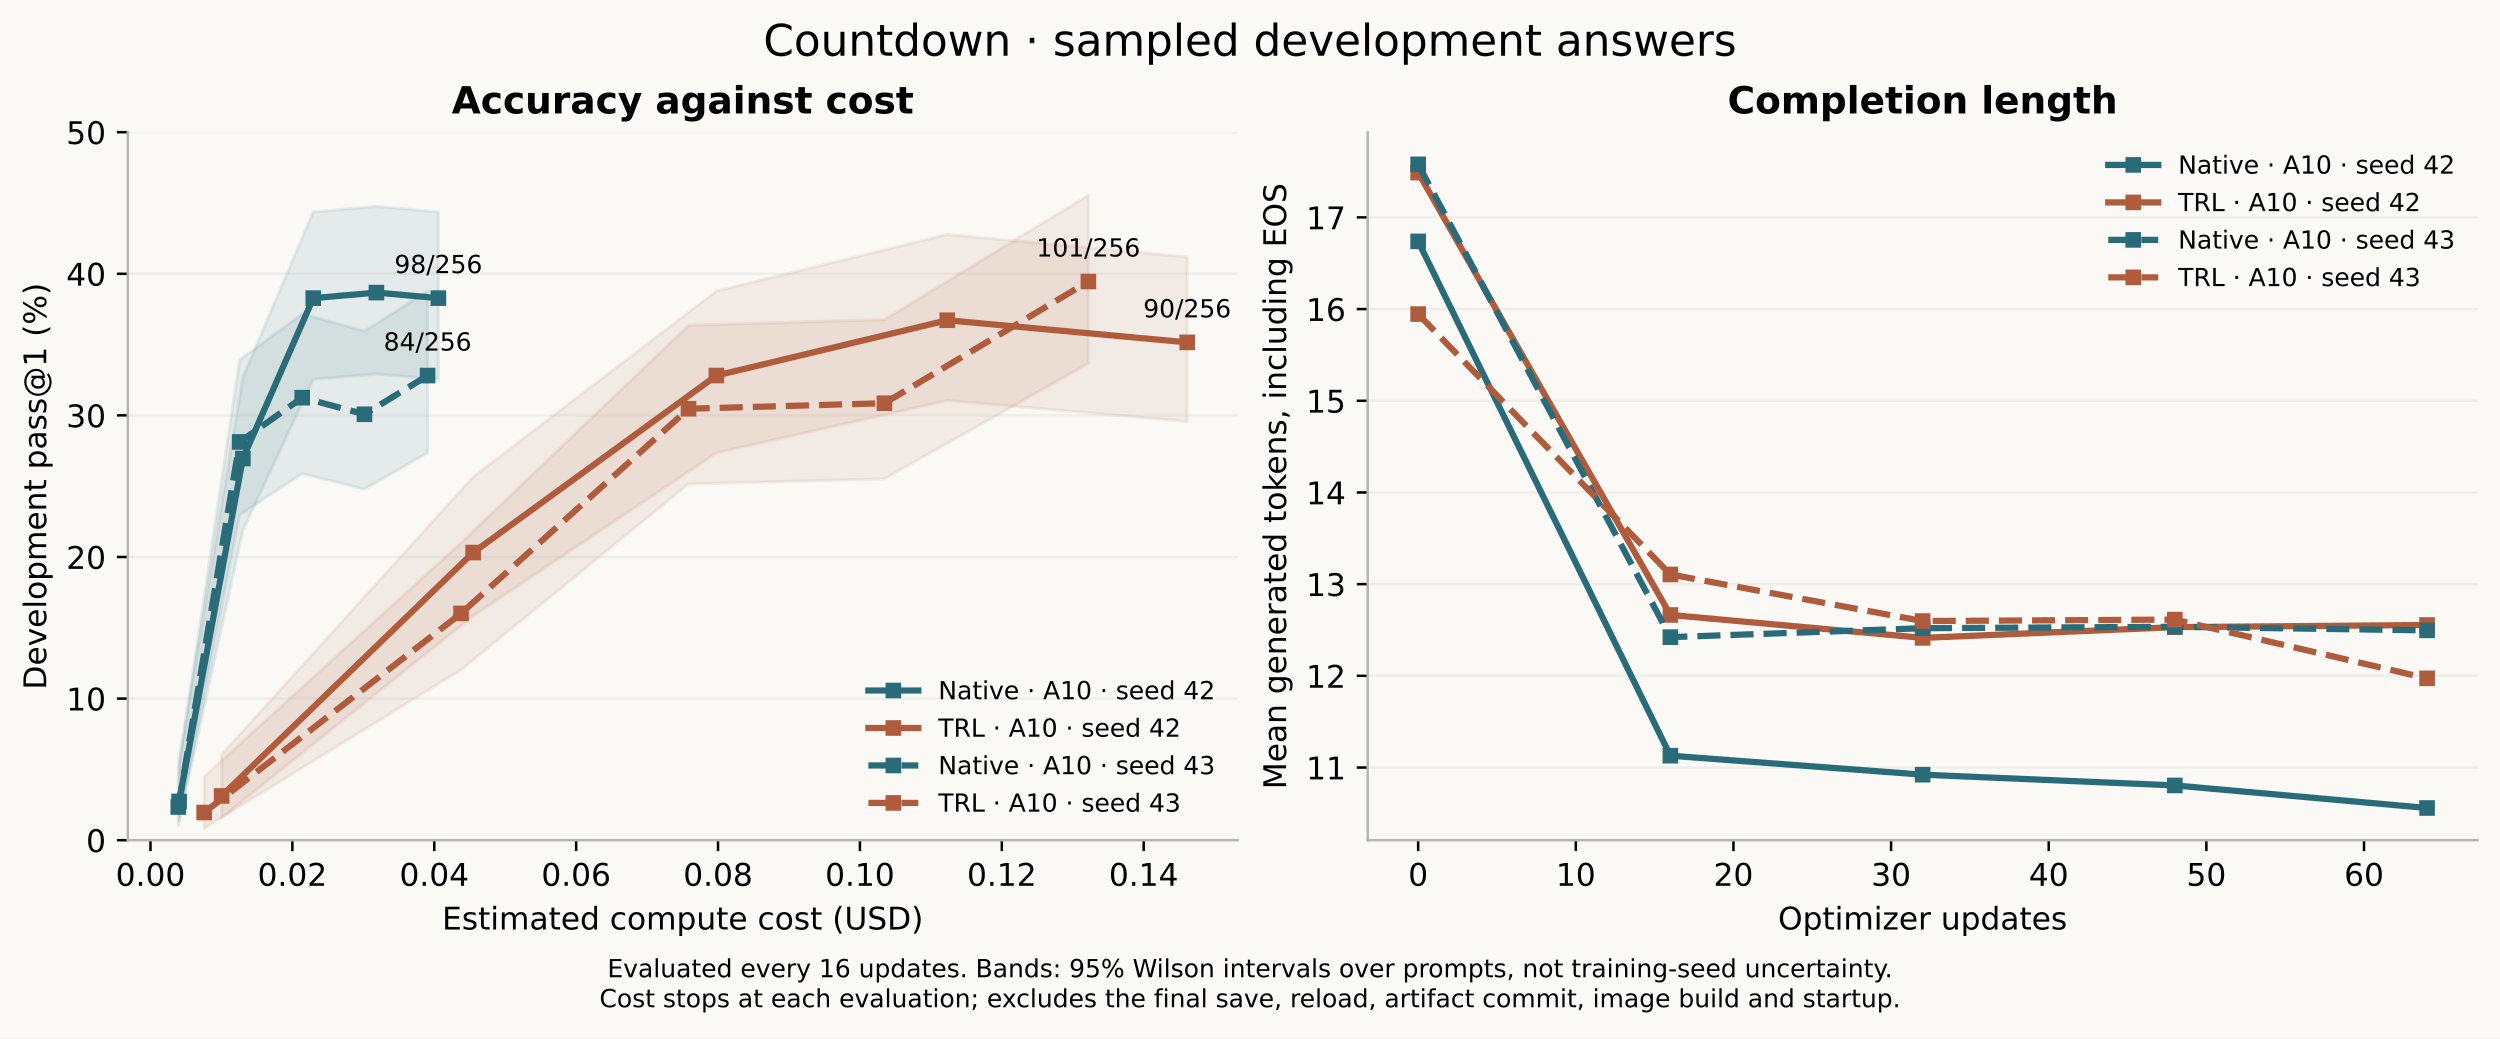
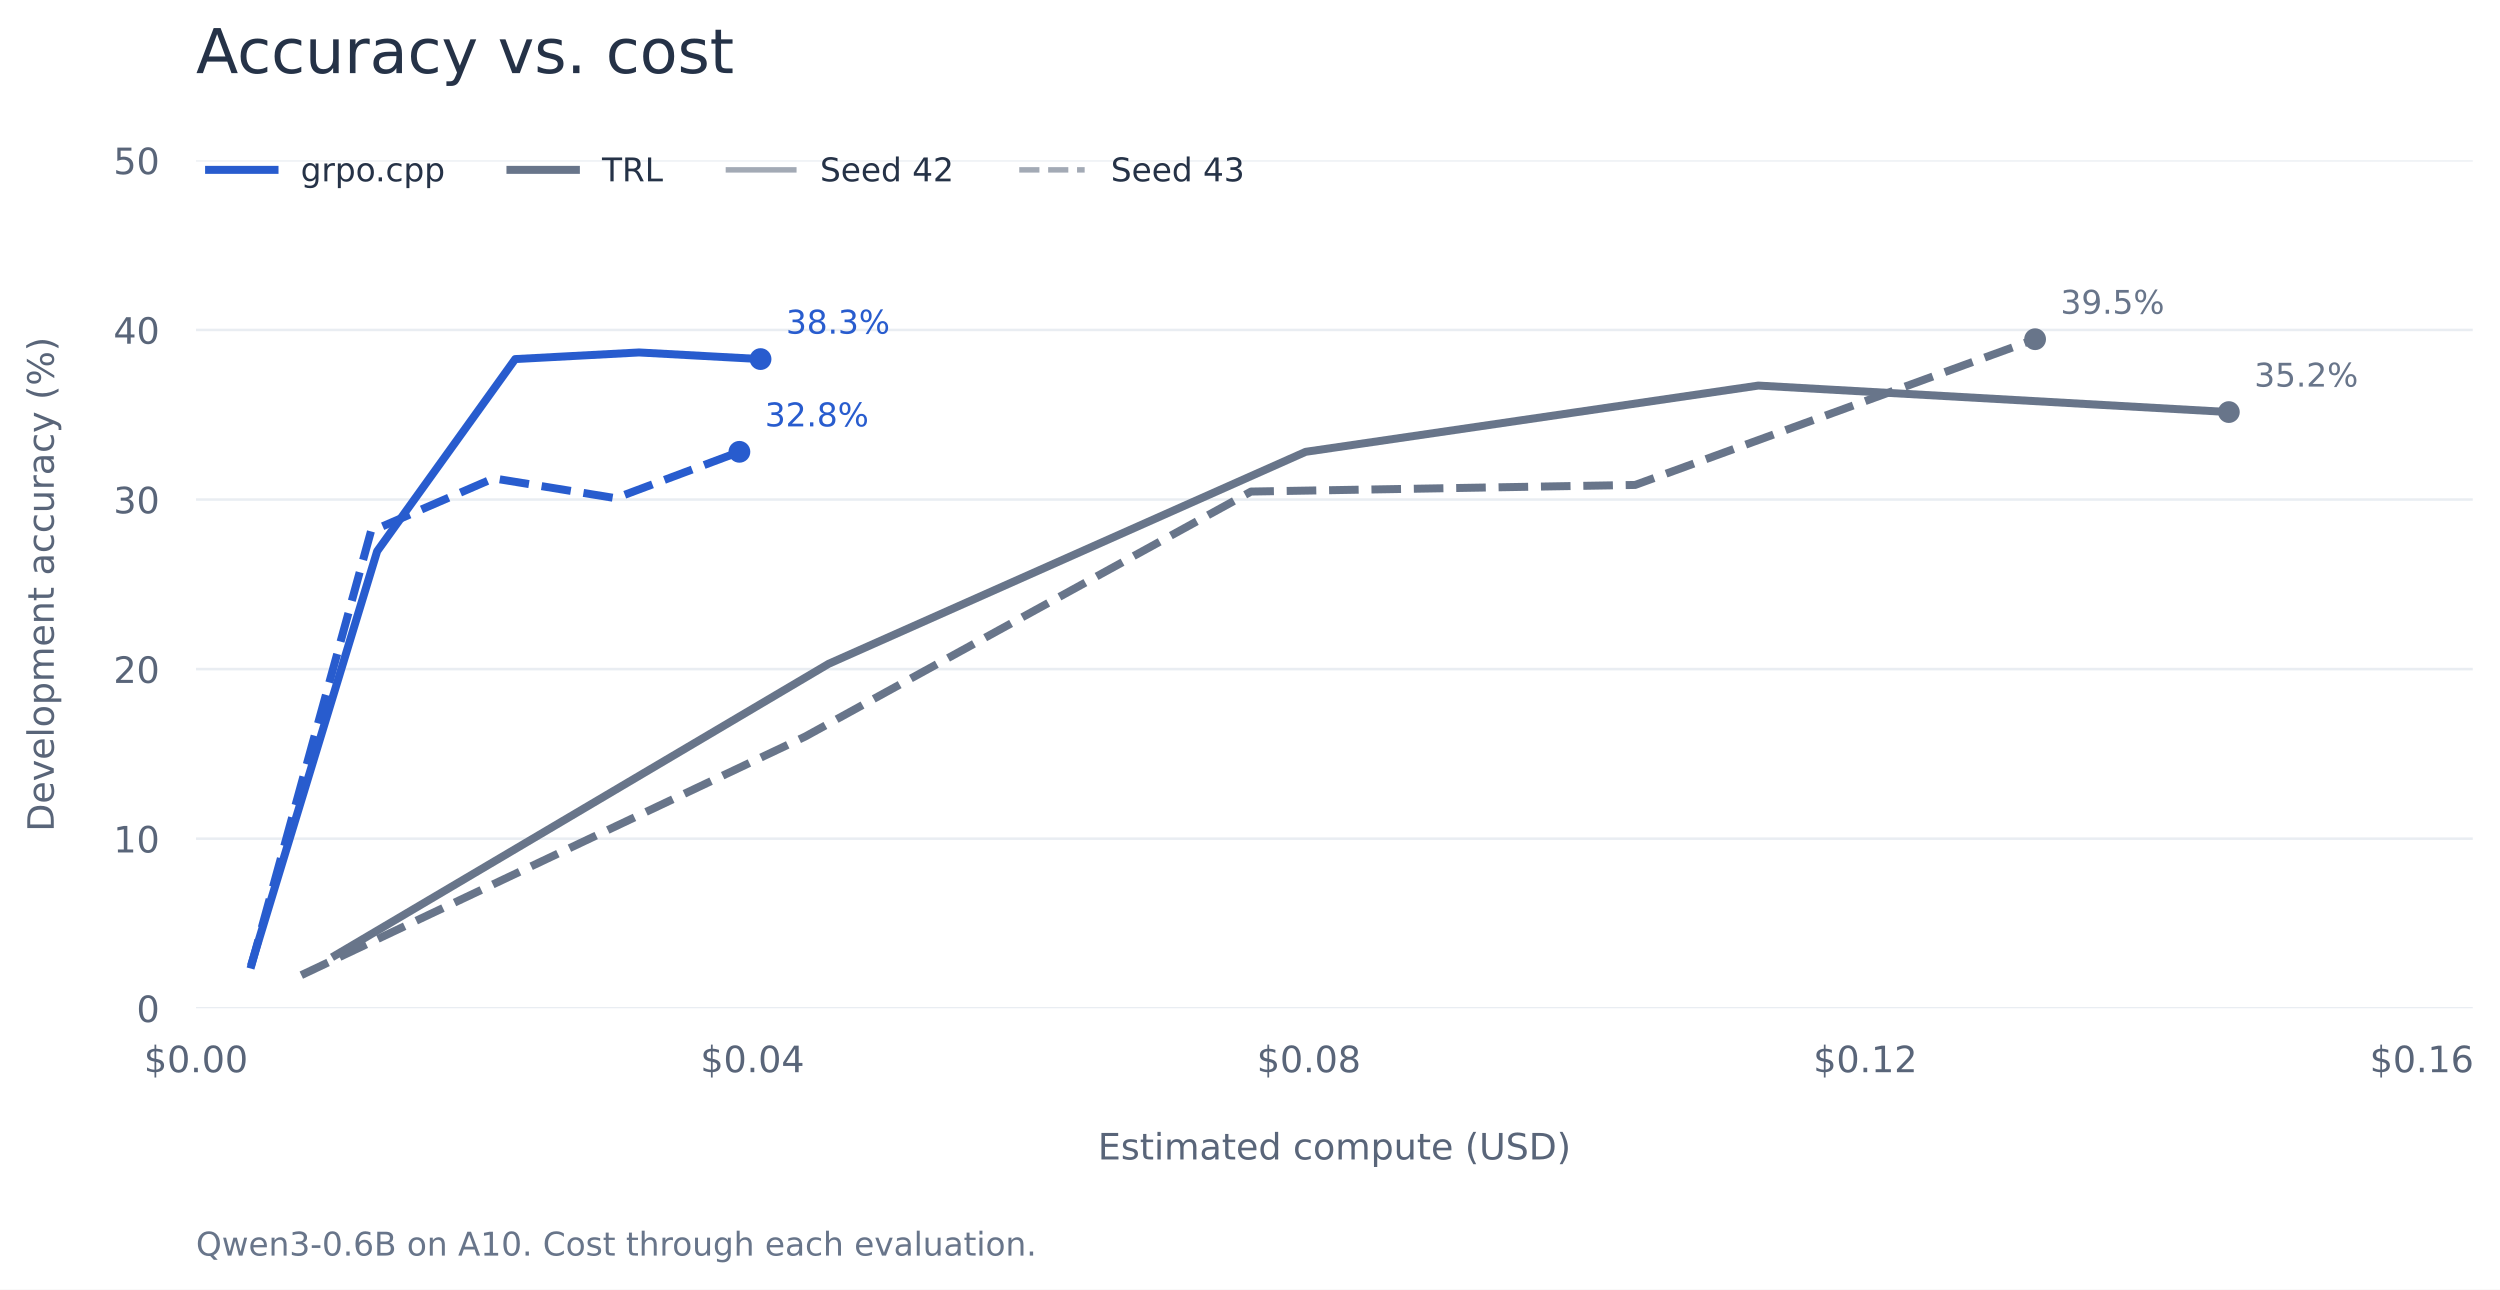
- <svg xmlns="http://www.w3.org/2000/svg" xmlns:xlink="http://www.w3.org/1999/xlink" width="800.4pt" height="332.4pt" viewBox="0 0 800.4 332.4" version="1.1">
+ <svg xmlns="http://www.w3.org/2000/svg" xmlns:xlink="http://www.w3.org/1999/xlink" width="687.811pt" height="354.798pt" viewBox="0 0 687.811 354.798" version="1.1">
  <defs>
    <style type="text/css">*{stroke-linejoin: round; stroke-linecap: butt}</style>
  </defs>
  <g id="figure_1">
    <g id="patch_1">
-       <path d="M 0 332.4  L 800.4 332.4  L 800.4 0  L 0 0  z " style="fill: #faf9f6" />
+       <path d="M 0 354.798  L 687.811 354.798  L 687.811 0  L 0 0  z " style="fill: #ffffff" />
    </g>
    <g id="axes_1">
      <g id="patch_2">
-         <path d="M 40.926 268.994  L 396.24 268.994  L 396.24 42.32  L 40.926 42.32  z " style="fill: #faf9f6" />
-       </g>
-       <g id="FillBetweenPolyCollection_1">
-         <defs>
-           <path id="m6161b8f8cf" d="M 57.342 -88.501  L 57.342 -69.438  L 77.755 -162.634  L 100.294 -210.933  L 120.507 -212.628  L 140.351 -210.933  L 140.351 -264.544  L 140.351 -264.544  L 120.507 -266.339  L 100.294 -264.544  L 77.755 -211.65  L 57.342 -88.501  z " style="stroke: #296b78; stroke-opacity: 0.1" />
-         </defs>
-         <g clip-path="url(#p00ad71b750)">
-           <use xlink:href="#m6161b8f8cf" x="0" y="332.4" style="fill: #296b78; fill-opacity: 0.1; stroke: #296b78; stroke-opacity: 0.1" />
-         </g>
-       </g>
-       <g id="FillBetweenPolyCollection_2">
-         <defs>
-           <path id="mdcaf678199" d="M 70.946 -90.807  L 70.946 -70.622  L 151.474 -135.215  L 229.355 -187.405  L 303.264 -204.173  L 380.089 -197.443  L 380.089 -250.119  L 380.089 -250.119  L 303.264 -257.346  L 229.355 -239.22  L 151.474 -179.748  L 70.946 -90.807  z " style="stroke: #b05b3c; stroke-opacity: 0.1" />
-         </defs>
-         <g clip-path="url(#p00ad71b750)">
-           <use xlink:href="#mdcaf678199" x="0" y="332.4" style="fill: #b05b3c; fill-opacity: 0.1; stroke: #b05b3c; stroke-opacity: 0.1" />
-         </g>
-       </g>
-       <g id="FillBetweenPolyCollection_3">
-         <defs>
-           <path id="m2183f8733e" d="M 57.076 -86.155  L 57.076 -68.295  L 76.742 -167.549  L 96.749 -180.753  L 116.687 -175.785  L 136.9 -187.405  L 136.9 -239.22  L 136.9 -239.22  L 116.687 -226.414  L 96.749 -231.915  L 76.742 -217.203  L 57.076 -86.155  z " style="stroke: #296b78; stroke-opacity: 0.1" />
-         </defs>
-         <g clip-path="url(#p00ad71b750)">
-           <use xlink:href="#m2183f8733e" x="0" y="332.4" style="fill: #296b78; fill-opacity: 0.1; stroke: #296b78; stroke-opacity: 0.1" />
-         </g>
-       </g>
-       <g id="FillBetweenPolyCollection_4">
-         <defs>
-           <path id="mee76d73d1b" d="M 65.369 -83.76  L 65.369 -67.2  L 147.607 -117.946  L 220.433 -177.439  L 283.158 -179.095  L 348.455 -216.022  L 348.455 -269.923  L 348.455 -269.923  L 283.158 -230.083  L 220.433 -228.25  L 147.607 -158.634  L 65.369 -83.76  z " style="stroke: #b05b3c; stroke-opacity: 0.1" />
-         </defs>
-         <g clip-path="url(#p00ad71b750)">
-           <use xlink:href="#mee76d73d1b" x="0" y="332.4" style="fill: #b05b3c; fill-opacity: 0.1; stroke: #b05b3c; stroke-opacity: 0.1" />
-         </g>
+         <path d="M 53.926 277.396  L 680.326 277.396  L 680.326 44.116  L 53.926 44.116  z " style="fill: #ffffff" />
      </g>
      <g id="matplotlib.axis_1">
        <g id="xtick_1">
-           <g id="line2d_1">
-             <defs>
-               <path id="m82f4e1f501" d="M 0 0  L 0 3.5  " style="stroke: #000000; stroke-width: 0.8" />
-             </defs>
-             <g>
-               <use xlink:href="#m82f4e1f501" x="48.176" y="268.994" style="stroke: #000000; stroke-width: 0.8" />
-             </g>
-           </g>
+           <g id="line2d_1" />
          <g id="text_1">
-             <text style="font-size: 10px; font-family: 'DejaVu Sans', 'Arial', sans-serif; text-anchor: middle" x="48.176" y="283.592" transform="rotate(-0 48.17597 283.5915)">0.00</text>
+             <text style="font-size: 10px; font-family: 'DejaVu Sans', 'Arial', sans-serif; text-anchor: middle; fill: #596579" x="53.926" y="294.994" transform="rotate(-0 53.92578 294.9945)">$0.00</text>
          </g>
        </g>
        <g id="xtick_2">
-           <g id="line2d_2">
-             <g>
-               <use xlink:href="#m82f4e1f501" x="93.603" y="268.994" style="stroke: #000000; stroke-width: 0.8" />
-             </g>
-           </g>
+           <g id="line2d_2" />
          <g id="text_2">
-             <text style="font-size: 10px; font-family: 'DejaVu Sans', 'Arial', sans-serif; text-anchor: middle" x="93.603" y="283.592" transform="rotate(-0 93.60314 283.5915)">0.02</text>
+             <text style="font-size: 10px; font-family: 'DejaVu Sans', 'Arial', sans-serif; text-anchor: middle; fill: #596579" x="207.019" y="294.994" transform="rotate(-0 207.0186 294.9945)">$0.04</text>
          </g>
        </g>
        <g id="xtick_3">
-           <g id="line2d_3">
-             <g>
-               <use xlink:href="#m82f4e1f501" x="139.03" y="268.994" style="stroke: #000000; stroke-width: 0.8" />
-             </g>
-           </g>
+           <g id="line2d_3" />
          <g id="text_3">
-             <text style="font-size: 10px; font-family: 'DejaVu Sans', 'Arial', sans-serif; text-anchor: middle" x="139.03" y="283.592" transform="rotate(-0 139.0303 283.5915)">0.04</text>
+             <text style="font-size: 10px; font-family: 'DejaVu Sans', 'Arial', sans-serif; text-anchor: middle; fill: #596579" x="360.111" y="294.994" transform="rotate(-0 360.1115 294.9945)">$0.08</text>
          </g>
        </g>
        <g id="xtick_4">
-           <g id="line2d_4">
-             <g>
-               <use xlink:href="#m82f4e1f501" x="184.457" y="268.994" style="stroke: #000000; stroke-width: 0.8" />
-             </g>
-           </g>
+           <g id="line2d_4" />
          <g id="text_4">
-             <text style="font-size: 10px; font-family: 'DejaVu Sans', 'Arial', sans-serif; text-anchor: middle" x="184.457" y="283.592" transform="rotate(-0 184.4575 283.5915)">0.06</text>
+             <text style="font-size: 10px; font-family: 'DejaVu Sans', 'Arial', sans-serif; text-anchor: middle; fill: #596579" x="513.204" y="294.994" transform="rotate(-0 513.2043 294.9945)">$0.12</text>
          </g>
        </g>
        <g id="xtick_5">
-           <g id="line2d_5">
-             <g>
-               <use xlink:href="#m82f4e1f501" x="229.885" y="268.994" style="stroke: #000000; stroke-width: 0.8" />
-             </g>
-           </g>
+           <g id="line2d_5" />
          <g id="text_5">
-             <text style="font-size: 10px; font-family: 'DejaVu Sans', 'Arial', sans-serif; text-anchor: middle" x="229.885" y="283.592" transform="rotate(-0 229.8846 283.5915)">0.08</text>
+             <text style="font-size: 10px; font-family: 'DejaVu Sans', 'Arial', sans-serif; text-anchor: middle; fill: #596579" x="666.297" y="294.994" transform="rotate(-0 666.2971 294.9945)">$0.16</text>
          </g>
        </g>
-         <g id="xtick_6">
-           <g id="line2d_6">
-             <g>
-               <use xlink:href="#m82f4e1f501" x="275.312" y="268.994" style="stroke: #000000; stroke-width: 0.8" />
-             </g>
-           </g>
-           <g id="text_6">
-             <text style="font-size: 10px; font-family: 'DejaVu Sans', 'Arial', sans-serif; text-anchor: middle" x="275.312" y="283.592" transform="rotate(-0 275.3118 283.5915)">0.10</text>
-           </g>
-         </g>
-         <g id="xtick_7">
-           <g id="line2d_7">
-             <g>
-               <use xlink:href="#m82f4e1f501" x="320.739" y="268.994" style="stroke: #000000; stroke-width: 0.8" />
-             </g>
-           </g>
-           <g id="text_7">
-             <text style="font-size: 10px; font-family: 'DejaVu Sans', 'Arial', sans-serif; text-anchor: middle" x="320.739" y="283.592" transform="rotate(-0 320.739 283.5915)">0.12</text>
-           </g>
-         </g>
-         <g id="xtick_8">
-           <g id="line2d_8">
-             <g>
-               <use xlink:href="#m82f4e1f501" x="366.166" y="268.994" style="stroke: #000000; stroke-width: 0.8" />
-             </g>
-           </g>
-           <g id="text_8">
-             <text style="font-size: 10px; font-family: 'DejaVu Sans', 'Arial', sans-serif; text-anchor: middle" x="366.166" y="283.592" transform="rotate(-0 366.1661 283.5915)">0.14</text>
-           </g>
-         </g>
-         <g id="text_9">
-           <text style="font-size: 10px; font-family: 'DejaVu Sans', 'Arial', sans-serif; text-anchor: middle" x="218.583" y="297.592" transform="rotate(-0 218.5828 297.5923)">Estimated compute cost (USD)</text>
+         <g id="text_6">
+           <text style="font-size: 10px; font-family: 'DejaVu Sans', 'Arial', sans-serif; text-anchor: middle; fill: #596579" x="367.126" y="318.995" transform="rotate(-0 367.1258 318.9952)">Estimated compute (USD)</text>
        </g>
      </g>
      <g id="matplotlib.axis_2">
        <g id="ytick_1">
-           <g id="line2d_9">
-             <path d="M 40.926 268.994  L 396.24 268.994  " clip-path="url(#p00ad71b750)" style="fill: none; stroke: #b0b0b0; stroke-opacity: 0.15; stroke-width: 0.8; stroke-linecap: square" />
+           <g id="line2d_6">
+             <path d="M 53.926 277.396  L 680.326 277.396  " clip-path="url(#p937f716edf)" style="fill: none; stroke: #e9edf2; stroke-width: 0.7; stroke-linecap: square" />
          </g>
-           <g id="line2d_10">
-             <defs>
-               <path id="me0456b7a44" d="M 0 0  L -3.5 0  " style="stroke: #000000; stroke-width: 0.8" />
-             </defs>
-             <g>
-               <use xlink:href="#me0456b7a44" x="40.926" y="268.994" style="stroke: #000000; stroke-width: 0.8" />
-             </g>
-           </g>
-           <g id="text_10">
-             <text style="font-size: 10px; font-family: 'DejaVu Sans', 'Arial', sans-serif; text-anchor: end" x="33.926" y="272.793" transform="rotate(-0 33.92578 272.7927)">0</text>
+           <g id="line2d_7" />
+           <g id="text_7">
+             <text style="font-size: 10px; font-family: 'DejaVu Sans', 'Arial', sans-serif; text-anchor: end; fill: #596579" x="43.926" y="281.195" transform="rotate(-0 43.92578 281.1948)">0</text>
          </g>
        </g>
        <g id="ytick_2">
-           <g id="line2d_11">
-             <path d="M 40.926 223.659  L 396.24 223.659  " clip-path="url(#p00ad71b750)" style="fill: none; stroke: #b0b0b0; stroke-opacity: 0.15; stroke-width: 0.8; stroke-linecap: square" />
+           <g id="line2d_8">
+             <path d="M 53.926 230.74  L 680.326 230.74  " clip-path="url(#p937f716edf)" style="fill: none; stroke: #e9edf2; stroke-width: 0.7; stroke-linecap: square" />
          </g>
-           <g id="line2d_12">
-             <g>
-               <use xlink:href="#me0456b7a44" x="40.926" y="223.659" style="stroke: #000000; stroke-width: 0.8" />
-             </g>
-           </g>
-           <g id="text_11">
-             <text style="font-size: 10px; font-family: 'DejaVu Sans', 'Arial', sans-serif; text-anchor: end" x="33.926" y="227.458" transform="rotate(-0 33.92578 227.4579)">10</text>
+           <g id="line2d_9" />
+           <g id="text_8">
+             <text style="font-size: 10px; font-family: 'DejaVu Sans', 'Arial', sans-serif; text-anchor: end; fill: #596579" x="43.926" y="234.539" transform="rotate(-0 43.92578 234.5388)">10</text>
          </g>
        </g>
        <g id="ytick_3">
-           <g id="line2d_13">
-             <path d="M 40.926 178.324  L 396.24 178.324  " clip-path="url(#p00ad71b750)" style="fill: none; stroke: #b0b0b0; stroke-opacity: 0.15; stroke-width: 0.8; stroke-linecap: square" />
+           <g id="line2d_10">
+             <path d="M 53.926 184.084  L 680.326 184.084  " clip-path="url(#p937f716edf)" style="fill: none; stroke: #e9edf2; stroke-width: 0.7; stroke-linecap: square" />
          </g>
-           <g id="line2d_14">
-             <g>
-               <use xlink:href="#me0456b7a44" x="40.926" y="178.324" style="stroke: #000000; stroke-width: 0.8" />
-             </g>
-           </g>
-           <g id="text_12">
-             <text style="font-size: 10px; font-family: 'DejaVu Sans', 'Arial', sans-serif; text-anchor: end" x="33.926" y="182.123" transform="rotate(-0 33.92578 182.123)">20</text>
+           <g id="line2d_11" />
+           <g id="text_9">
+             <text style="font-size: 10px; font-family: 'DejaVu Sans', 'Arial', sans-serif; text-anchor: end; fill: #596579" x="43.926" y="187.883" transform="rotate(-0 43.92578 187.8828)">20</text>
          </g>
        </g>
        <g id="ytick_4">
-           <g id="line2d_15">
-             <path d="M 40.926 132.989  L 396.24 132.989  " clip-path="url(#p00ad71b750)" style="fill: none; stroke: #b0b0b0; stroke-opacity: 0.15; stroke-width: 0.8; stroke-linecap: square" />
+           <g id="line2d_12">
+             <path d="M 53.926 137.428  L 680.326 137.428  " clip-path="url(#p937f716edf)" style="fill: none; stroke: #e9edf2; stroke-width: 0.7; stroke-linecap: square" />
          </g>
-           <g id="line2d_16">
-             <g>
-               <use xlink:href="#me0456b7a44" x="40.926" y="132.989" style="stroke: #000000; stroke-width: 0.8" />
-             </g>
-           </g>
-           <g id="text_13">
-             <text style="font-size: 10px; font-family: 'DejaVu Sans', 'Arial', sans-serif; text-anchor: end" x="33.926" y="136.788" transform="rotate(-0 33.92578 136.7882)">30</text>
+           <g id="line2d_13" />
+           <g id="text_10">
+             <text style="font-size: 10px; font-family: 'DejaVu Sans', 'Arial', sans-serif; text-anchor: end; fill: #596579" x="43.926" y="141.227" transform="rotate(-0 43.92578 141.2268)">30</text>
          </g>
        </g>
        <g id="ytick_5">
-           <g id="line2d_17">
-             <path d="M 40.926 87.655  L 396.24 87.655  " clip-path="url(#p00ad71b750)" style="fill: none; stroke: #b0b0b0; stroke-opacity: 0.15; stroke-width: 0.8; stroke-linecap: square" />
+           <g id="line2d_14">
+             <path d="M 53.926 90.772  L 680.326 90.772  " clip-path="url(#p937f716edf)" style="fill: none; stroke: #e9edf2; stroke-width: 0.7; stroke-linecap: square" />
          </g>
-           <g id="line2d_18">
-             <g>
-               <use xlink:href="#me0456b7a44" x="40.926" y="87.655" style="stroke: #000000; stroke-width: 0.8" />
-             </g>
-           </g>
-           <g id="text_14">
-             <text style="font-size: 10px; font-family: 'DejaVu Sans', 'Arial', sans-serif; text-anchor: end" x="33.926" y="91.453" transform="rotate(-0 33.92578 91.45336)">40</text>
+           <g id="line2d_15" />
+           <g id="text_11">
+             <text style="font-size: 10px; font-family: 'DejaVu Sans', 'Arial', sans-serif; text-anchor: end; fill: #596579" x="43.926" y="94.571" transform="rotate(-0 43.92578 94.57084)">40</text>
          </g>
        </g>
        <g id="ytick_6">
-           <g id="line2d_19">
-             <path d="M 40.926 42.32  L 396.24 42.32  " clip-path="url(#p00ad71b750)" style="fill: none; stroke: #b0b0b0; stroke-opacity: 0.15; stroke-width: 0.8; stroke-linecap: square" />
+           <g id="line2d_16">
+             <path d="M 53.926 44.116  L 680.326 44.116  " clip-path="url(#p937f716edf)" style="fill: none; stroke: #e9edf2; stroke-width: 0.7; stroke-linecap: square" />
          </g>
-           <g id="line2d_20">
-             <g>
-               <use xlink:href="#me0456b7a44" x="40.926" y="42.32" style="stroke: #000000; stroke-width: 0.8" />
-             </g>
-           </g>
-           <g id="text_15">
-             <text style="font-size: 10px; font-family: 'DejaVu Sans', 'Arial', sans-serif; text-anchor: end" x="33.926" y="46.119" transform="rotate(-0 33.92578 46.11853)">50</text>
+           <g id="line2d_17" />
+           <g id="text_12">
+             <text style="font-size: 10px; font-family: 'DejaVu Sans', 'Arial', sans-serif; text-anchor: end; fill: #596579" x="43.926" y="47.915" transform="rotate(-0 43.92578 47.91484)">50</text>
          </g>
        </g>
-         <g id="text_16">
-           <text style="font-size: 10px; font-family: 'DejaVu Sans', 'Arial', sans-serif; text-anchor: middle" x="14.798" y="155.657" transform="rotate(-90 14.79844 155.6568)">Development pass@1 (%)</text>
+         <g id="text_13">
+           <text style="font-size: 10px; font-family: 'DejaVu Sans', 'Arial', sans-serif; text-anchor: middle; fill: #596579" x="14.798" y="160.756" transform="rotate(-90 14.79844 160.756)">Development accuracy (%)</text>
        </g>
      </g>
+       <g id="line2d_18">
+         <path d="M 69.37 264.639  L 103.768 151.644  L 141.747 98.791  L 175.807 96.969  L 209.244 98.791  " clip-path="url(#p937f716edf)" style="fill: none; stroke: #285cce; stroke-width: 2.2; stroke-linecap: square" />
+       </g>
+       <g id="line2d_19">
+         <path d="M 92.295 262.816  L 227.987 182.626  L 359.219 124.306  L 483.758 106.081  L 613.211 113.371  " clip-path="url(#p937f716edf)" style="fill: none; stroke: #68758a; stroke-width: 2.2; stroke-linecap: square" />
+       </g>
+       <g id="line2d_20">
+         <path d="M 68.923 266.461  L 102.061 146.176  L 135.773 131.596  L 169.37 137.064  L 203.429 124.306  " clip-path="url(#p937f716edf)" style="fill: none; stroke-dasharray: 8.14,3.52; stroke-dashoffset: 0; stroke: #285cce; stroke-width: 2.2" />
+       </g>
      <g id="line2d_21">
-         <path d="M 57.342 256.598  L 77.755 146.802  L 100.294 95.446  L 120.507 93.676  L 140.351 95.446  " clip-path="url(#p00ad71b750)" style="fill: none; stroke: #296b78; stroke-width: 2; stroke-linecap: square" />
+         <path d="M 82.897 268.284  L 221.471 202.674  L 344.186 135.241  L 449.879 133.419  L 559.907 93.324  " clip-path="url(#p937f716edf)" style="fill: none; stroke-dasharray: 8.14,3.52; stroke-dashoffset: 0; stroke: #68758a; stroke-width: 2.2" />
+       </g>
+       <g id="PathCollection_1">
        <defs>
-           <path id="mc9e13f5aee" d="M -2 2  L 2 2  L 2 -2  L -2 -2  z " style="stroke: #296b78; stroke-linejoin: miter" />
+           <path id="m2c379c3151" d="M 0 2.5  C 0.663 2.5 1.299 2.237 1.768 1.768  C 2.237 1.299 2.5 0.663 2.5 0  C 2.5 -0.663 2.237 -1.299 1.768 -1.768  C 1.299 -2.237 0.663 -2.5 0 -2.5  C -0.663 -2.5 -1.299 -2.237 -1.768 -1.768  C -2.237 -1.299 -2.5 -0.663 -2.5 0  C -2.5 0.663 -2.237 1.299 -1.768 1.768  C -1.299 2.237 -0.663 2.5 0 2.5  z " style="stroke: #285cce" />
        </defs>
-         <g clip-path="url(#p00ad71b750)">
-           <use xlink:href="#mc9e13f5aee" x="57.342" y="256.598" style="fill: #296b78; stroke: #296b78; stroke-linejoin: miter" />
-           <use xlink:href="#mc9e13f5aee" x="77.755" y="146.802" style="fill: #296b78; stroke: #296b78; stroke-linejoin: miter" />
-           <use xlink:href="#mc9e13f5aee" x="100.294" y="95.446" style="fill: #296b78; stroke: #296b78; stroke-linejoin: miter" />
-           <use xlink:href="#mc9e13f5aee" x="120.507" y="93.676" style="fill: #296b78; stroke: #296b78; stroke-linejoin: miter" />
-           <use xlink:href="#mc9e13f5aee" x="140.351" y="95.446" style="fill: #296b78; stroke: #296b78; stroke-linejoin: miter" />
+         <g clip-path="url(#p937f716edf)">
+           <use xlink:href="#m2c379c3151" x="209.244" y="98.791" style="fill: #285cce; stroke: #285cce" />
        </g>
      </g>
-       <g id="line2d_22">
-         <path d="M 70.946 254.827  L 151.474 176.907  L 229.355 120.239  L 303.264 102.53  L 380.089 109.614  " clip-path="url(#p00ad71b750)" style="fill: none; stroke: #b05b3c; stroke-width: 2; stroke-linecap: square" />
+       <g id="text_14">
+         <text style="font-size: 9px; font-family: 'DejaVu Sans', 'Arial', sans-serif; text-anchor: start; fill: #285cce" x="216.244" y="91.791" transform="rotate(-0 216.244 91.79102)">38.3%</text>
+       </g>
+       <g id="PathCollection_2">
        <defs>
-           <path id="m34d4b03e2f" d="M -2 2  L 2 2  L 2 -2  L -2 -2  z " style="stroke: #b05b3c; stroke-linejoin: miter" />
+           <path id="m767a42761b" d="M 0 2.5  C 0.663 2.5 1.299 2.237 1.768 1.768  C 2.237 1.299 2.5 0.663 2.5 0  C 2.5 -0.663 2.237 -1.299 1.768 -1.768  C 1.299 -2.237 0.663 -2.5 0 -2.5  C -0.663 -2.5 -1.299 -2.237 -1.768 -1.768  C -2.237 -1.299 -2.5 -0.663 -2.5 0  C -2.5 0.663 -2.237 1.299 -1.768 1.768  C -1.299 2.237 -0.663 2.5 0 2.5  z " style="stroke: #68758a" />
        </defs>
-         <g clip-path="url(#p00ad71b750)">
-           <use xlink:href="#m34d4b03e2f" x="70.946" y="254.827" style="fill: #b05b3c; stroke: #b05b3c; stroke-linejoin: miter" />
-           <use xlink:href="#m34d4b03e2f" x="151.474" y="176.907" style="fill: #b05b3c; stroke: #b05b3c; stroke-linejoin: miter" />
-           <use xlink:href="#m34d4b03e2f" x="229.355" y="120.239" style="fill: #b05b3c; stroke: #b05b3c; stroke-linejoin: miter" />
-           <use xlink:href="#m34d4b03e2f" x="303.264" y="102.53" style="fill: #b05b3c; stroke: #b05b3c; stroke-linejoin: miter" />
-           <use xlink:href="#m34d4b03e2f" x="380.089" y="109.614" style="fill: #b05b3c; stroke: #b05b3c; stroke-linejoin: miter" />
+         <g clip-path="url(#p937f716edf)">
+           <use xlink:href="#m767a42761b" x="613.211" y="113.371" style="fill: #68758a; stroke: #68758a" />
        </g>
      </g>
-       <g id="line2d_23">
-         <path d="M 57.076 258.369  L 76.742 141.49  L 96.749 127.323  L 116.687 132.635  L 136.9 120.239  " clip-path="url(#p00ad71b750)" style="fill: none; stroke-dasharray: 7.4,3.2; stroke-dashoffset: 0; stroke: #296b78; stroke-width: 2" />
-         <g clip-path="url(#p00ad71b750)">
-           <use xlink:href="#mc9e13f5aee" x="57.076" y="258.369" style="fill: #296b78; stroke: #296b78; stroke-linejoin: miter" />
-           <use xlink:href="#mc9e13f5aee" x="76.742" y="141.49" style="fill: #296b78; stroke: #296b78; stroke-linejoin: miter" />
-           <use xlink:href="#mc9e13f5aee" x="96.749" y="127.323" style="fill: #296b78; stroke: #296b78; stroke-linejoin: miter" />
-           <use xlink:href="#mc9e13f5aee" x="116.687" y="132.635" style="fill: #296b78; stroke: #296b78; stroke-linejoin: miter" />
-           <use xlink:href="#mc9e13f5aee" x="136.9" y="120.239" style="fill: #296b78; stroke: #296b78; stroke-linejoin: miter" />
+       <g id="text_15">
+         <text style="font-size: 9px; font-family: 'DejaVu Sans', 'Arial', sans-serif; text-anchor: start; fill: #68758a" x="620.211" y="106.371" transform="rotate(-0 620.2115 106.371)">35.2%</text>
+       </g>
+       <g id="PathCollection_3">
+         <g clip-path="url(#p937f716edf)">
+           <use xlink:href="#m2c379c3151" x="203.429" y="124.306" style="fill: #285cce; stroke: #285cce" />
        </g>
      </g>
-       <g id="line2d_24">
-         <path d="M 65.369 260.139  L 147.607 196.387  L 220.433 130.864  L 283.158 129.093  L 348.455 90.134  " clip-path="url(#p00ad71b750)" style="fill: none; stroke-dasharray: 7.4,3.2; stroke-dashoffset: 0; stroke: #b05b3c; stroke-width: 2" />
-         <g clip-path="url(#p00ad71b750)">
-           <use xlink:href="#m34d4b03e2f" x="65.369" y="260.139" style="fill: #b05b3c; stroke: #b05b3c; stroke-linejoin: miter" />
-           <use xlink:href="#m34d4b03e2f" x="147.607" y="196.387" style="fill: #b05b3c; stroke: #b05b3c; stroke-linejoin: miter" />
-           <use xlink:href="#m34d4b03e2f" x="220.433" y="130.864" style="fill: #b05b3c; stroke: #b05b3c; stroke-linejoin: miter" />
-           <use xlink:href="#m34d4b03e2f" x="283.158" y="129.093" style="fill: #b05b3c; stroke: #b05b3c; stroke-linejoin: miter" />
-           <use xlink:href="#m34d4b03e2f" x="348.455" y="90.134" style="fill: #b05b3c; stroke: #b05b3c; stroke-linejoin: miter" />
+       <g id="text_16">
+         <text style="font-size: 9px; font-family: 'DejaVu Sans', 'Arial', sans-serif; text-anchor: start; fill: #285cce" x="210.429" y="117.306" transform="rotate(-0 210.4292 117.306)">32.8%</text>
+       </g>
+       <g id="PathCollection_4">
+         <g clip-path="url(#p937f716edf)">
+           <use xlink:href="#m767a42761b" x="559.907" y="93.324" style="fill: #68758a; stroke: #68758a" />
        </g>
      </g>
-       <g id="patch_3">
-         <path d="M 40.926 268.994  L 40.926 42.32  " style="fill: none; stroke: #b6b5b1; stroke-width: 0.8; stroke-linejoin: miter; stroke-linecap: square" />
-       </g>
-       <g id="patch_4">
-         <path d="M 40.926 268.994  L 396.24 268.994  " style="fill: none; stroke: #b6b5b1; stroke-width: 0.8; stroke-linejoin: miter; stroke-linecap: square" />
-       </g>
      <g id="text_17">
-         <text style="font-size: 8px; font-family: 'DejaVu Sans', 'Arial', sans-serif; text-anchor: middle" x="140.351" y="87.446" transform="rotate(-0 140.351 87.44646)">98/256</text>
+         <text style="font-size: 9px; font-family: 'DejaVu Sans', 'Arial', sans-serif; text-anchor: start; fill: #68758a" x="566.907" y="86.324" transform="rotate(-0 566.9068 86.32352)">39.5%</text>
      </g>
      <g id="text_18">
-         <text style="font-size: 8px; font-family: 'DejaVu Sans', 'Arial', sans-serif; text-anchor: middle" x="380.089" y="101.614" transform="rotate(-0 380.0891 101.6136)">90/256</text>
-       </g>
-       <g id="text_19">
-         <text style="font-size: 8px; font-family: 'DejaVu Sans', 'Arial', sans-serif; text-anchor: middle" x="136.9" y="112.239" transform="rotate(-0 136.9001 112.239)">84/256</text>
-       </g>
-       <g id="text_20">
-         <text style="font-size: 8px; font-family: 'DejaVu Sans', 'Arial', sans-serif; text-anchor: middle" x="348.455" y="82.134" transform="rotate(-0 348.455 82.13379)">101/256</text>
-       </g>
-       <g id="text_21">
-         <text style="font-weight: 700; font-size: 12px; font-family: 'DejaVu Sans', 'Arial', sans-serif; text-anchor: middle" x="218.583" y="36.32" transform="rotate(-0 218.5828 36.3197)">Accuracy against cost</text>
+         <text style="font-size: 17px; font-family: 'DejaVu Sans', 'Arial', sans-serif; text-anchor: start; fill: #253247" x="53.926" y="20.116" transform="rotate(-0 53.92578 20.11602)">Accuracy vs. cost</text>
      </g>
      <g id="legend_1">
+         <g id="line2d_22">
+           <path d="M 57.526 46.739  L 66.526 46.739  L 75.526 46.739  " style="fill: none; stroke: #285cce; stroke-width: 2.2; stroke-linecap: square" />
+         </g>
+         <g id="text_19">
+           <text style="font-size: 9px; font-family: 'DejaVu Sans', 'Arial', sans-serif; text-anchor: start; fill: #253247" x="82.726" y="49.889" transform="rotate(-0 82.72578 49.88901)">grpo.cpp</text>
+         </g>
+         <g id="line2d_23">
+           <path d="M 140.438 46.739  L 149.438 46.739  L 158.438 46.739  " style="fill: none; stroke: #68758a; stroke-width: 2.2; stroke-linecap: square" />
+         </g>
+         <g id="text_20">
+           <text style="font-size: 9px; font-family: 'DejaVu Sans', 'Arial', sans-serif; text-anchor: start; fill: #253247" x="165.638" y="49.889" transform="rotate(-0 165.6383 49.88901)">TRL</text>
+         </g>
+         <g id="line2d_24">
+           <path d="M 200.404 46.739  L 209.404 46.739  L 218.404 46.739  " style="fill: none; stroke: #a3aab5; stroke-width: 1.5; stroke-linecap: square" />
+         </g>
+         <g id="text_21">
+           <text style="font-size: 9px; font-family: 'DejaVu Sans', 'Arial', sans-serif; text-anchor: start; fill: #253247" x="225.604" y="49.889" transform="rotate(-0 225.6036 49.88901)">Seed 42</text>
+         </g>
        <g id="line2d_25">
-           <path d="M 278.015 221.07  L 286.015 221.07  L 294.015 221.07  " style="fill: none; stroke: #296b78; stroke-width: 2; stroke-linecap: square" />
-           <g>
-             <use xlink:href="#mc9e13f5aee" x="286.015" y="221.07" style="fill: #296b78; stroke: #296b78; stroke-linejoin: miter" />
-           </g>
+           <path d="M 280.419 46.739  L 289.419 46.739  L 298.419 46.739  " style="fill: none; stroke-dasharray: 5.55,2.4; stroke-dashoffset: 0; stroke: #a3aab5; stroke-width: 1.5" />
        </g>
        <g id="text_22">
-           <text style="font-size: 8px; font-family: 'DejaVu Sans', 'Arial', sans-serif; text-anchor: start" x="300.415" y="223.87" transform="rotate(-0 300.4148 223.8701)">Native · A10 · seed 42</text>
-         </g>
-         <g id="line2d_26">
-           <path d="M 278.015 233.071  L 286.015 233.071  L 294.015 233.071  " style="fill: none; stroke: #b05b3c; stroke-width: 2; stroke-linecap: square" />
-           <g>
-             <use xlink:href="#m34d4b03e2f" x="286.015" y="233.071" style="fill: #b05b3c; stroke: #b05b3c; stroke-linejoin: miter" />
-           </g>
-         </g>
-         <g id="text_23">
-           <text style="font-size: 8px; font-family: 'DejaVu Sans', 'Arial', sans-serif; text-anchor: start" x="300.415" y="235.871" transform="rotate(-0 300.4148 235.8708)">TRL · A10 · seed 42</text>
-         </g>
-         <g id="line2d_27">
-           <path d="M 278.015 245.071  L 286.015 245.071  L 294.015 245.071  " style="fill: none; stroke-dasharray: 7.4,3.2; stroke-dashoffset: 0; stroke: #296b78; stroke-width: 2" />
-           <g>
-             <use xlink:href="#mc9e13f5aee" x="286.015" y="245.071" style="fill: #296b78; stroke: #296b78; stroke-linejoin: miter" />
-           </g>
-         </g>
-         <g id="text_24">
-           <text style="font-size: 8px; font-family: 'DejaVu Sans', 'Arial', sans-serif; text-anchor: start" x="300.415" y="247.871" transform="rotate(-0 300.4148 247.8714)">Native · A10 · seed 43</text>
-         </g>
-         <g id="line2d_28">
-           <path d="M 278.015 257.072  L 286.015 257.072  L 294.015 257.072  " style="fill: none; stroke-dasharray: 7.4,3.2; stroke-dashoffset: 0; stroke: #b05b3c; stroke-width: 2" />
-           <g>
-             <use xlink:href="#m34d4b03e2f" x="286.015" y="257.072" style="fill: #b05b3c; stroke: #b05b3c; stroke-linejoin: miter" />
-           </g>
-         </g>
-         <g id="text_25">
-           <text style="font-size: 8px; font-family: 'DejaVu Sans', 'Arial', sans-serif; text-anchor: start" x="300.415" y="259.872" transform="rotate(-0 300.4148 259.872)">TRL · A10 · seed 43</text>
+           <text style="font-size: 9px; font-family: 'DejaVu Sans', 'Arial', sans-serif; text-anchor: start; fill: #253247" x="305.619" y="49.889" transform="rotate(-0 305.6192 49.88901)">Seed 43</text>
        </g>
      </g>
    </g>
-     <g id="axes_2">
-       <g id="patch_5">
-         <path d="M 437.886 268.994  L 793.2 268.994  L 793.2 42.32  L 437.886 42.32  z " style="fill: #faf9f6" />
-       </g>
-       <g id="matplotlib.axis_3">
-         <g id="xtick_9">
-           <g id="line2d_29">
-             <g>
-               <use xlink:href="#m82f4e1f501" x="454.036" y="268.994" style="stroke: #000000; stroke-width: 0.8" />
-             </g>
-           </g>
-           <g id="text_26">
-             <text style="font-size: 10px; font-family: 'DejaVu Sans', 'Arial', sans-serif; text-anchor: middle" x="454.036" y="283.592" transform="rotate(-0 454.0362 283.5915)">0</text>
-           </g>
-         </g>
-         <g id="xtick_10">
-           <g id="line2d_30">
-             <g>
-               <use xlink:href="#m82f4e1f501" x="504.507" y="268.994" style="stroke: #000000; stroke-width: 0.8" />
-             </g>
-           </g>
-           <g id="text_27">
-             <text style="font-size: 10px; font-family: 'DejaVu Sans', 'Arial', sans-serif; text-anchor: middle" x="504.507" y="283.592" transform="rotate(-0 504.5069 283.5915)">10</text>
-           </g>
-         </g>
-         <g id="xtick_11">
-           <g id="line2d_31">
-             <g>
-               <use xlink:href="#m82f4e1f501" x="554.978" y="268.994" style="stroke: #000000; stroke-width: 0.8" />
-             </g>
-           </g>
-           <g id="text_28">
-             <text style="font-size: 10px; font-family: 'DejaVu Sans', 'Arial', sans-serif; text-anchor: middle" x="554.978" y="283.592" transform="rotate(-0 554.9776 283.5915)">20</text>
-           </g>
-         </g>
-         <g id="xtick_12">
-           <g id="line2d_32">
-             <g>
-               <use xlink:href="#m82f4e1f501" x="605.448" y="268.994" style="stroke: #000000; stroke-width: 0.8" />
-             </g>
-           </g>
-           <g id="text_29">
-             <text style="font-size: 10px; font-family: 'DejaVu Sans', 'Arial', sans-serif; text-anchor: middle" x="605.448" y="283.592" transform="rotate(-0 605.4484 283.5915)">30</text>
-           </g>
-         </g>
-         <g id="xtick_13">
-           <g id="line2d_33">
-             <g>
-               <use xlink:href="#m82f4e1f501" x="655.919" y="268.994" style="stroke: #000000; stroke-width: 0.8" />
-             </g>
-           </g>
-           <g id="text_30">
-             <text style="font-size: 10px; font-family: 'DejaVu Sans', 'Arial', sans-serif; text-anchor: middle" x="655.919" y="283.592" transform="rotate(-0 655.9191 283.5915)">40</text>
-           </g>
-         </g>
-         <g id="xtick_14">
-           <g id="line2d_34">
-             <g>
-               <use xlink:href="#m82f4e1f501" x="706.39" y="268.994" style="stroke: #000000; stroke-width: 0.8" />
-             </g>
-           </g>
-           <g id="text_31">
-             <text style="font-size: 10px; font-family: 'DejaVu Sans', 'Arial', sans-serif; text-anchor: middle" x="706.39" y="283.592" transform="rotate(-0 706.3899 283.5915)">50</text>
-           </g>
-         </g>
-         <g id="xtick_15">
-           <g id="line2d_35">
-             <g>
-               <use xlink:href="#m82f4e1f501" x="756.861" y="268.994" style="stroke: #000000; stroke-width: 0.8" />
-             </g>
-           </g>
-           <g id="text_32">
-             <text style="font-size: 10px; font-family: 'DejaVu Sans', 'Arial', sans-serif; text-anchor: middle" x="756.861" y="283.592" transform="rotate(-0 756.8606 283.5915)">60</text>
-           </g>
-         </g>
-         <g id="text_33">
-           <text style="font-size: 10px; font-family: 'DejaVu Sans', 'Arial', sans-serif; text-anchor: middle" x="615.543" y="297.592" transform="rotate(-0 615.5425 297.5923)">Optimizer updates</text>
-         </g>
-       </g>
-       <g id="matplotlib.axis_4">
-         <g id="ytick_7">
-           <g id="line2d_36">
-             <path d="M 437.886 245.732  L 793.2 245.732  " clip-path="url(#p9b7bb587bc)" style="fill: none; stroke: #b0b0b0; stroke-opacity: 0.15; stroke-width: 0.8; stroke-linecap: square" />
-           </g>
-           <g id="line2d_37">
-             <g>
-               <use xlink:href="#me0456b7a44" x="437.886" y="245.732" style="stroke: #000000; stroke-width: 0.8" />
-             </g>
-           </g>
-           <g id="text_34">
-             <text style="font-size: 10px; font-family: 'DejaVu Sans', 'Arial', sans-serif; text-anchor: end" x="430.886" y="249.531" transform="rotate(-0 430.8855 249.5313)">11</text>
-           </g>
-         </g>
-         <g id="ytick_8">
-           <g id="line2d_38">
-             <path d="M 437.886 216.376  L 793.2 216.376  " clip-path="url(#p9b7bb587bc)" style="fill: none; stroke: #b0b0b0; stroke-opacity: 0.15; stroke-width: 0.8; stroke-linecap: square" />
-           </g>
-           <g id="line2d_39">
-             <g>
-               <use xlink:href="#me0456b7a44" x="437.886" y="216.376" style="stroke: #000000; stroke-width: 0.8" />
-             </g>
-           </g>
-           <g id="text_35">
-             <text style="font-size: 10px; font-family: 'DejaVu Sans', 'Arial', sans-serif; text-anchor: end" x="430.886" y="220.175" transform="rotate(-0 430.8855 220.175)">12</text>
-           </g>
-         </g>
-         <g id="ytick_9">
-           <g id="line2d_40">
-             <path d="M 437.886 187.02  L 793.2 187.02  " clip-path="url(#p9b7bb587bc)" style="fill: none; stroke: #b0b0b0; stroke-opacity: 0.15; stroke-width: 0.8; stroke-linecap: square" />
-           </g>
-           <g id="line2d_41">
-             <g>
-               <use xlink:href="#me0456b7a44" x="437.886" y="187.02" style="stroke: #000000; stroke-width: 0.8" />
-             </g>
-           </g>
-           <g id="text_36">
-             <text style="font-size: 10px; font-family: 'DejaVu Sans', 'Arial', sans-serif; text-anchor: end" x="430.886" y="190.819" transform="rotate(-0 430.8855 190.8187)">13</text>
-           </g>
-         </g>
-         <g id="ytick_10">
-           <g id="line2d_42">
-             <path d="M 437.886 157.664  L 793.2 157.664  " clip-path="url(#p9b7bb587bc)" style="fill: none; stroke: #b0b0b0; stroke-opacity: 0.15; stroke-width: 0.8; stroke-linecap: square" />
-           </g>
-           <g id="line2d_43">
-             <g>
-               <use xlink:href="#me0456b7a44" x="437.886" y="157.664" style="stroke: #000000; stroke-width: 0.8" />
-             </g>
-           </g>
-           <g id="text_37">
-             <text style="font-size: 10px; font-family: 'DejaVu Sans', 'Arial', sans-serif; text-anchor: end" x="430.886" y="161.462" transform="rotate(-0 430.8855 161.4624)">14</text>
-           </g>
-         </g>
-         <g id="ytick_11">
-           <g id="line2d_44">
-             <path d="M 437.886 128.307  L 793.2 128.307  " clip-path="url(#p9b7bb587bc)" style="fill: none; stroke: #b0b0b0; stroke-opacity: 0.15; stroke-width: 0.8; stroke-linecap: square" />
-           </g>
-           <g id="line2d_45">
-             <g>
-               <use xlink:href="#me0456b7a44" x="437.886" y="128.307" style="stroke: #000000; stroke-width: 0.8" />
-             </g>
-           </g>
-           <g id="text_38">
-             <text style="font-size: 10px; font-family: 'DejaVu Sans', 'Arial', sans-serif; text-anchor: end" x="430.886" y="132.106" transform="rotate(-0 430.8855 132.1061)">15</text>
-           </g>
-         </g>
-         <g id="ytick_12">
-           <g id="line2d_46">
-             <path d="M 437.886 98.951  L 793.2 98.951  " clip-path="url(#p9b7bb587bc)" style="fill: none; stroke: #b0b0b0; stroke-opacity: 0.15; stroke-width: 0.8; stroke-linecap: square" />
-           </g>
-           <g id="line2d_47">
-             <g>
-               <use xlink:href="#me0456b7a44" x="437.886" y="98.951" style="stroke: #000000; stroke-width: 0.8" />
-             </g>
-           </g>
-           <g id="text_39">
-             <text style="font-size: 10px; font-family: 'DejaVu Sans', 'Arial', sans-serif; text-anchor: end" x="430.886" y="102.75" transform="rotate(-0 430.8855 102.7498)">16</text>
-           </g>
-         </g>
-         <g id="ytick_13">
-           <g id="line2d_48">
-             <path d="M 437.886 69.595  L 793.2 69.595  " clip-path="url(#p9b7bb587bc)" style="fill: none; stroke: #b0b0b0; stroke-opacity: 0.15; stroke-width: 0.8; stroke-linecap: square" />
-           </g>
-           <g id="line2d_49">
-             <g>
-               <use xlink:href="#me0456b7a44" x="437.886" y="69.595" style="stroke: #000000; stroke-width: 0.8" />
-             </g>
-           </g>
-           <g id="text_40">
-             <text style="font-size: 10px; font-family: 'DejaVu Sans', 'Arial', sans-serif; text-anchor: end" x="430.886" y="73.394" transform="rotate(-0 430.8855 73.39351)">17</text>
-           </g>
-         </g>
-         <g id="text_41">
-           <text style="font-size: 10px; font-family: 'DejaVu Sans', 'Arial', sans-serif; text-anchor: middle" x="411.758" y="155.657" transform="rotate(-90 411.7582 155.6568)">Mean generated tokens, including EOS</text>
-         </g>
-       </g>
-       <g id="line2d_50">
-         <path d="M 454.036 77.278  L 534.789 241.948  L 615.543 248.026  L 696.296 251.466  L 777.049 258.691  " clip-path="url(#p9b7bb587bc)" style="fill: none; stroke: #296b78; stroke-width: 2; stroke-linecap: square" />
-         <g clip-path="url(#p9b7bb587bc)">
-           <use xlink:href="#mc9e13f5aee" x="454.036" y="77.278" style="fill: #296b78; stroke: #296b78; stroke-linejoin: miter" />
-           <use xlink:href="#mc9e13f5aee" x="534.789" y="241.948" style="fill: #296b78; stroke: #296b78; stroke-linejoin: miter" />
-           <use xlink:href="#mc9e13f5aee" x="615.543" y="248.026" style="fill: #296b78; stroke: #296b78; stroke-linejoin: miter" />
-           <use xlink:href="#mc9e13f5aee" x="696.296" y="251.466" style="fill: #296b78; stroke: #296b78; stroke-linejoin: miter" />
-           <use xlink:href="#mc9e13f5aee" x="777.049" y="258.691" style="fill: #296b78; stroke: #296b78; stroke-linejoin: miter" />
-         </g>
-       </g>
-       <g id="line2d_51">
-         <path d="M 454.036 55.261  L 534.789 196.882  L 615.543 204.221  L 696.296 200.781  L 777.049 200.093  " clip-path="url(#p9b7bb587bc)" style="fill: none; stroke: #b05b3c; stroke-width: 2; stroke-linecap: square" />
-         <g clip-path="url(#p9b7bb587bc)">
-           <use xlink:href="#m34d4b03e2f" x="454.036" y="55.261" style="fill: #b05b3c; stroke: #b05b3c; stroke-linejoin: miter" />
-           <use xlink:href="#m34d4b03e2f" x="534.789" y="196.882" style="fill: #b05b3c; stroke: #b05b3c; stroke-linejoin: miter" />
-           <use xlink:href="#m34d4b03e2f" x="615.543" y="204.221" style="fill: #b05b3c; stroke: #b05b3c; stroke-linejoin: miter" />
-           <use xlink:href="#m34d4b03e2f" x="696.296" y="200.781" style="fill: #b05b3c; stroke: #b05b3c; stroke-linejoin: miter" />
-           <use xlink:href="#m34d4b03e2f" x="777.049" y="200.093" style="fill: #b05b3c; stroke: #b05b3c; stroke-linejoin: miter" />
-         </g>
-       </g>
-       <g id="line2d_52">
-         <path d="M 454.036 52.623  L 534.789 203.991  L 615.543 201.125  L 696.296 200.666  L 777.049 201.813  " clip-path="url(#p9b7bb587bc)" style="fill: none; stroke-dasharray: 7.4,3.2; stroke-dashoffset: 0; stroke: #296b78; stroke-width: 2" />
-         <g clip-path="url(#p9b7bb587bc)">
-           <use xlink:href="#mc9e13f5aee" x="454.036" y="52.623" style="fill: #296b78; stroke: #296b78; stroke-linejoin: miter" />
-           <use xlink:href="#mc9e13f5aee" x="534.789" y="203.991" style="fill: #296b78; stroke: #296b78; stroke-linejoin: miter" />
-           <use xlink:href="#mc9e13f5aee" x="615.543" y="201.125" style="fill: #296b78; stroke: #296b78; stroke-linejoin: miter" />
-           <use xlink:href="#mc9e13f5aee" x="696.296" y="200.666" style="fill: #296b78; stroke: #296b78; stroke-linejoin: miter" />
-           <use xlink:href="#mc9e13f5aee" x="777.049" y="201.813" style="fill: #296b78; stroke: #296b78; stroke-linejoin: miter" />
-         </g>
-       </g>
-       <g id="line2d_53">
-         <path d="M 454.036 100.556  L 534.789 183.924  L 615.543 198.831  L 696.296 198.372  L 777.049 217.179  " clip-path="url(#p9b7bb587bc)" style="fill: none; stroke-dasharray: 7.4,3.2; stroke-dashoffset: 0; stroke: #b05b3c; stroke-width: 2" />
-         <g clip-path="url(#p9b7bb587bc)">
-           <use xlink:href="#m34d4b03e2f" x="454.036" y="100.556" style="fill: #b05b3c; stroke: #b05b3c; stroke-linejoin: miter" />
-           <use xlink:href="#m34d4b03e2f" x="534.789" y="183.924" style="fill: #b05b3c; stroke: #b05b3c; stroke-linejoin: miter" />
-           <use xlink:href="#m34d4b03e2f" x="615.543" y="198.831" style="fill: #b05b3c; stroke: #b05b3c; stroke-linejoin: miter" />
-           <use xlink:href="#m34d4b03e2f" x="696.296" y="198.372" style="fill: #b05b3c; stroke: #b05b3c; stroke-linejoin: miter" />
-           <use xlink:href="#m34d4b03e2f" x="777.049" y="217.179" style="fill: #b05b3c; stroke: #b05b3c; stroke-linejoin: miter" />
-         </g>
-       </g>
-       <g id="patch_6">
-         <path d="M 437.886 268.994  L 437.886 42.32  " style="fill: none; stroke: #b6b5b1; stroke-width: 0.8; stroke-linejoin: miter; stroke-linecap: square" />
-       </g>
-       <g id="patch_7">
-         <path d="M 437.886 268.994  L 793.2 268.994  " style="fill: none; stroke: #b6b5b1; stroke-width: 0.8; stroke-linejoin: miter; stroke-linecap: square" />
-       </g>
-       <g id="text_42">
-         <text style="font-weight: 700; font-size: 12px; font-family: 'DejaVu Sans', 'Arial', sans-serif; text-anchor: middle" x="615.543" y="36.32" transform="rotate(-0 615.5425 36.3197)">Completion length</text>
-       </g>
-       <g id="legend_2">
-         <g id="line2d_54">
-           <path d="M 674.975 52.798  L 682.975 52.798  L 690.975 52.798  " style="fill: none; stroke: #296b78; stroke-width: 2; stroke-linecap: square" />
-           <g>
-             <use xlink:href="#mc9e13f5aee" x="682.975" y="52.798" style="fill: #296b78; stroke: #296b78; stroke-linejoin: miter" />
-           </g>
-         </g>
-         <g id="text_43">
-           <text style="font-size: 8px; font-family: 'DejaVu Sans', 'Arial', sans-serif; text-anchor: start" x="697.375" y="55.598" transform="rotate(-0 697.3745 55.59845)">Native · A10 · seed 42</text>
-         </g>
-         <g id="line2d_55">
-           <path d="M 674.975 64.799  L 682.975 64.799  L 690.975 64.799  " style="fill: none; stroke: #b05b3c; stroke-width: 2; stroke-linecap: square" />
-           <g>
-             <use xlink:href="#m34d4b03e2f" x="682.975" y="64.799" style="fill: #b05b3c; stroke: #b05b3c; stroke-linejoin: miter" />
-           </g>
-         </g>
-         <g id="text_44">
-           <text style="font-size: 8px; font-family: 'DejaVu Sans', 'Arial', sans-serif; text-anchor: start" x="697.375" y="67.599" transform="rotate(-0 697.3745 67.59907)">TRL · A10 · seed 42</text>
-         </g>
-         <g id="line2d_56">
-           <path d="M 674.975 76.8  L 682.975 76.8  L 690.975 76.8  " style="fill: none; stroke-dasharray: 7.4,3.2; stroke-dashoffset: 0; stroke: #296b78; stroke-width: 2" />
-           <g>
-             <use xlink:href="#mc9e13f5aee" x="682.975" y="76.8" style="fill: #296b78; stroke: #296b78; stroke-linejoin: miter" />
-           </g>
-         </g>
-         <g id="text_45">
-           <text style="font-size: 8px; font-family: 'DejaVu Sans', 'Arial', sans-serif; text-anchor: start" x="697.375" y="79.6" transform="rotate(-0 697.3745 79.5997)">Native · A10 · seed 43</text>
-         </g>
-         <g id="line2d_57">
-           <path d="M 674.975 88.8  L 682.975 88.8  L 690.975 88.8  " style="fill: none; stroke-dasharray: 7.4,3.2; stroke-dashoffset: 0; stroke: #b05b3c; stroke-width: 2" />
-           <g>
-             <use xlink:href="#m34d4b03e2f" x="682.975" y="88.8" style="fill: #b05b3c; stroke: #b05b3c; stroke-linejoin: miter" />
-           </g>
-         </g>
-         <g id="text_46">
-           <text style="font-size: 8px; font-family: 'DejaVu Sans', 'Arial', sans-serif; text-anchor: start" x="697.375" y="91.6" transform="rotate(-0 697.3745 91.60032)">TRL · A10 · seed 43</text>
-         </g>
-       </g>
-     </g>
-     <g id="text_47">
-       <text style="font-size: 14px; font-family: 'DejaVu Sans', 'Arial', sans-serif; text-anchor: middle" x="400.2" y="17.838" transform="rotate(-0 400.1998 17.83781)">Countdown · sampled development answers</text>
-     </g>
-     <g id="text_48">
-       <text style="font-size: 8px; font-family: 'DejaVu Sans', 'Arial', sans-serif" transform="translate(194.4748 312.8747)">Evaluated every 16 updates. Bands: 95% Wilson intervals over prompts, not training-seed uncertainty.</text>
-       <text style="font-size: 8px; font-family: 'DejaVu Sans', 'Arial', sans-serif" transform="translate(191.9154 322.4769)">Cost stops at each evaluation; excludes the final save, reload, artifact commit, image build and startup.</text>
+     <g id="text_23">
+       <text style="font-size: 9px; font-family: 'DejaVu Sans', 'Arial', sans-serif; text-anchor: start; fill: #68758a" x="53.926" y="345.436" transform="rotate(-0 53.92578 345.436)">Qwen3-0.6B on A10. Cost through each evaluation.</text>
    </g>
  </g>
  <defs>
-     <clipPath id="p00ad71b750">
-       <rect x="40.926" y="42.32" width="355.314" height="226.674" />
-     </clipPath>
-     <clipPath id="p9b7bb587bc">
-       <rect x="437.886" y="42.32" width="355.314" height="226.674" />
+     <clipPath id="p937f716edf">
+       <rect x="53.926" y="44.116" width="626.4" height="233.28" />
    </clipPath>
  </defs>
</svg>
